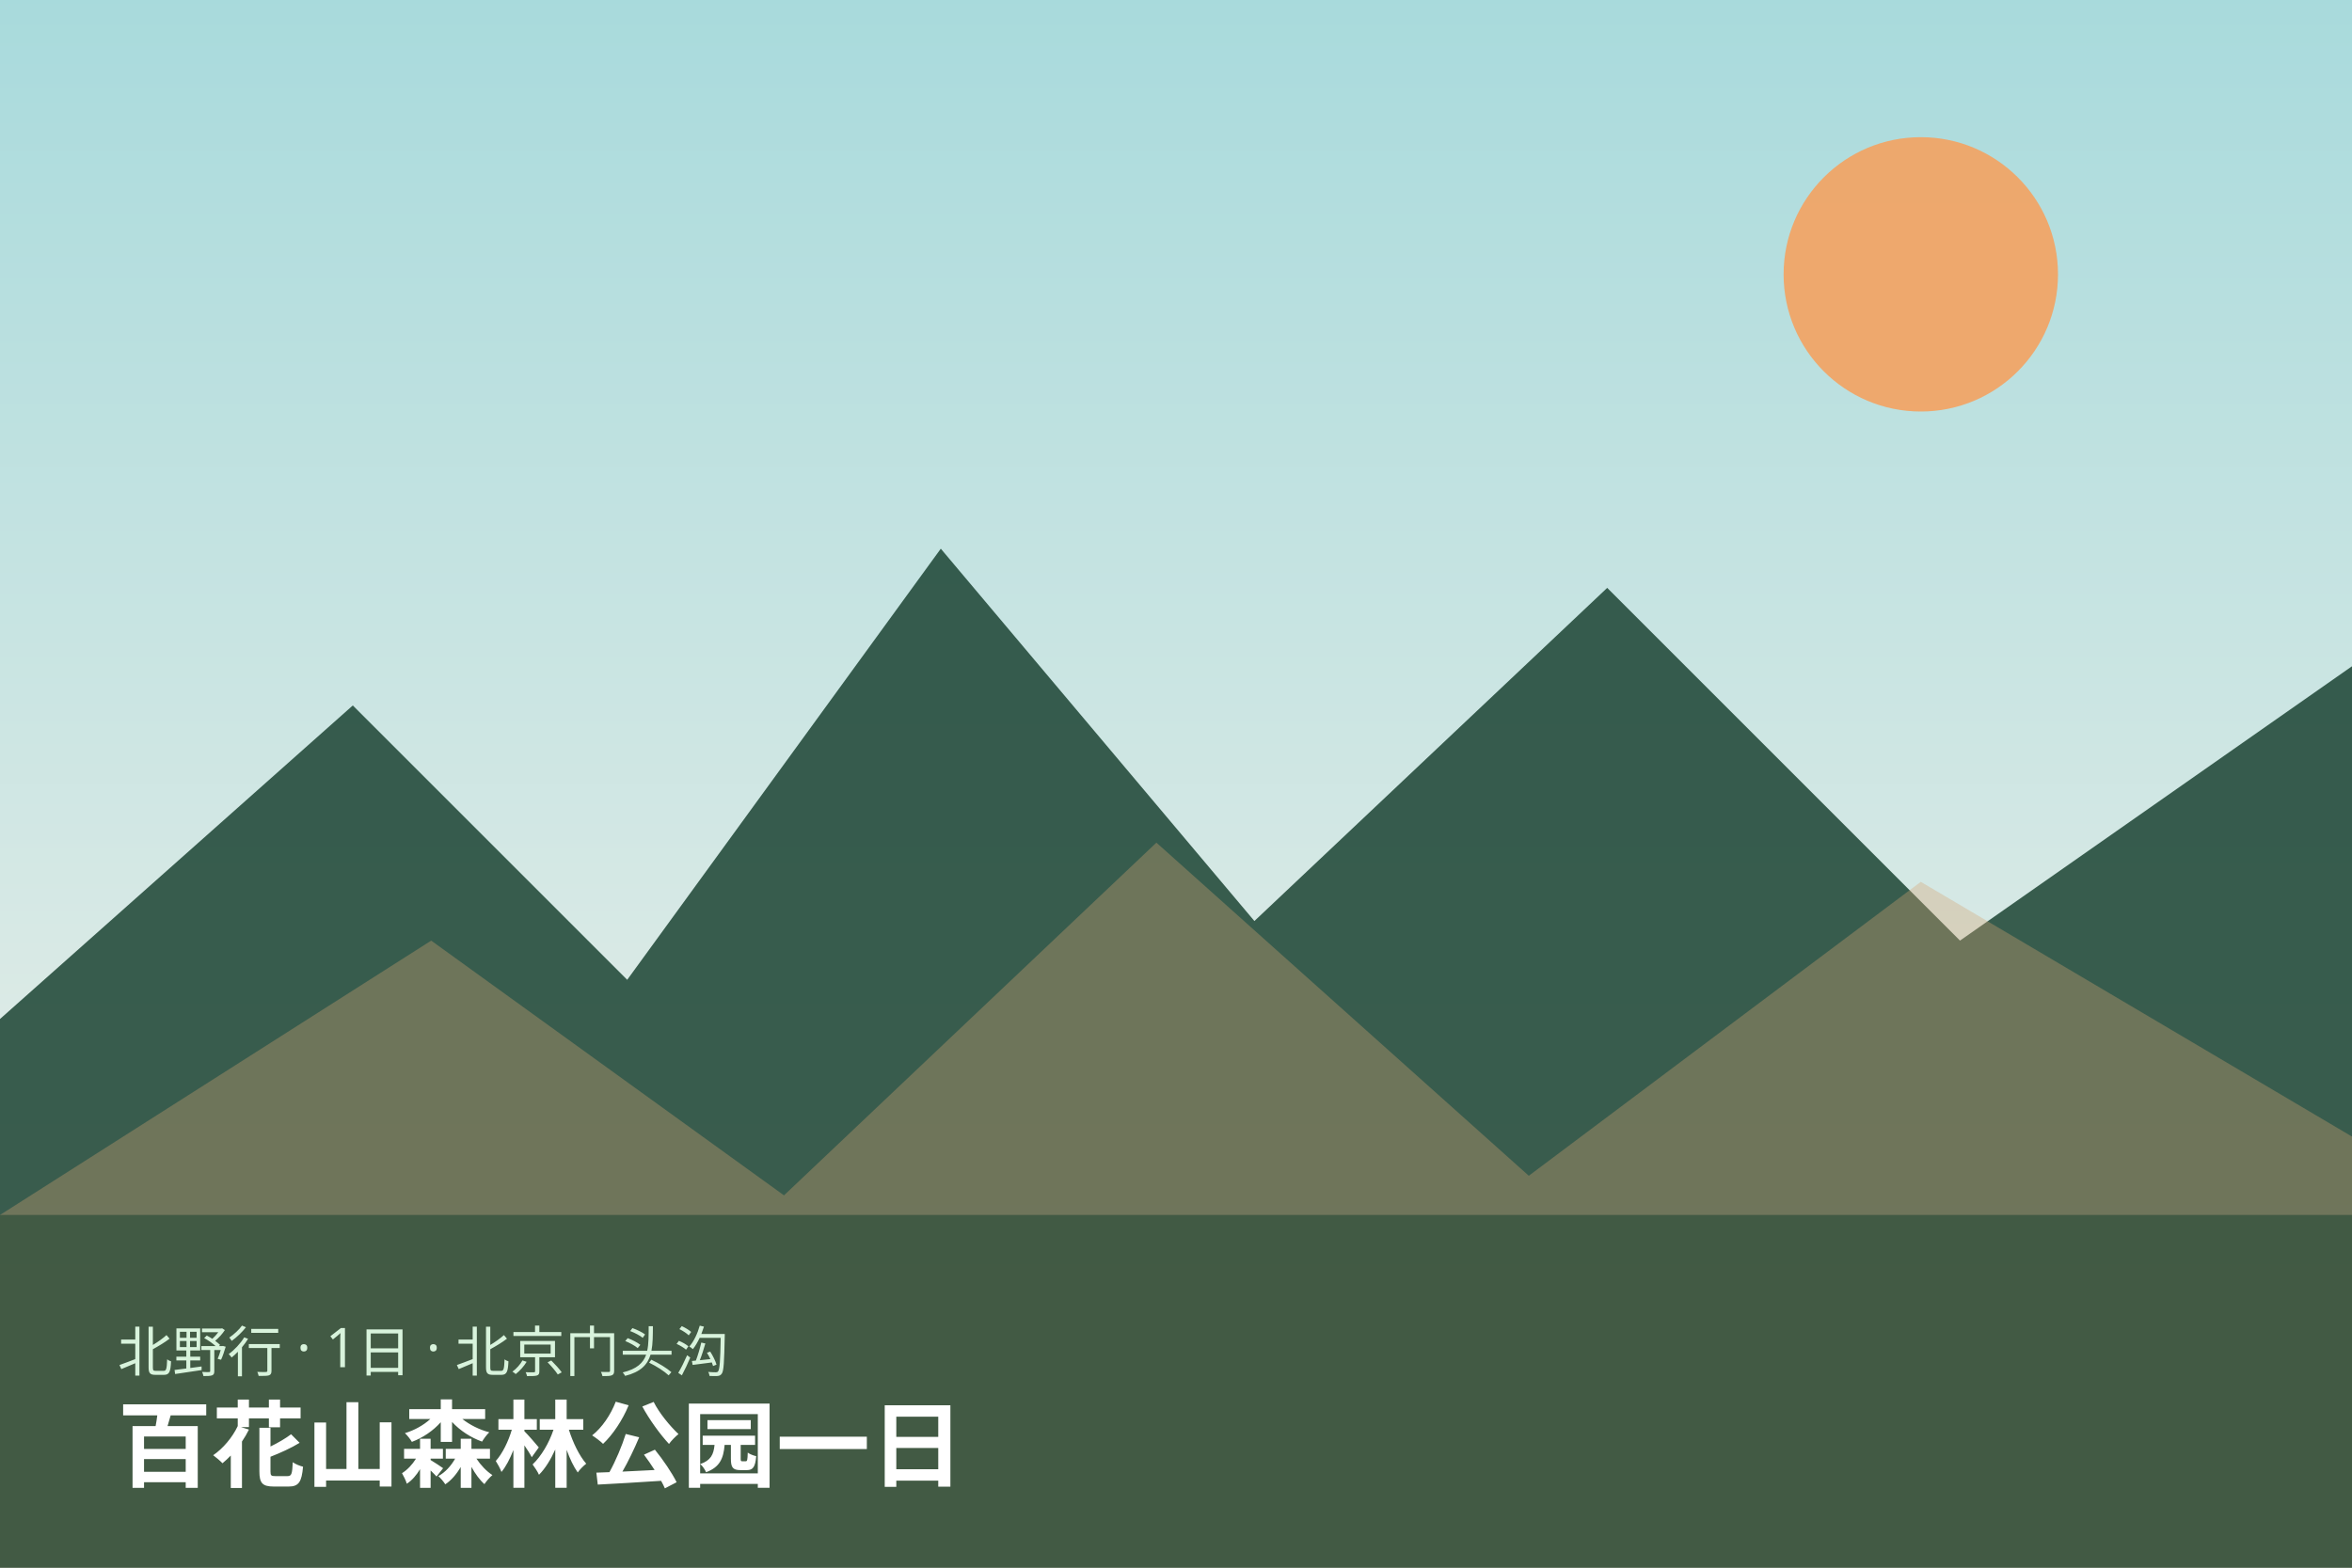
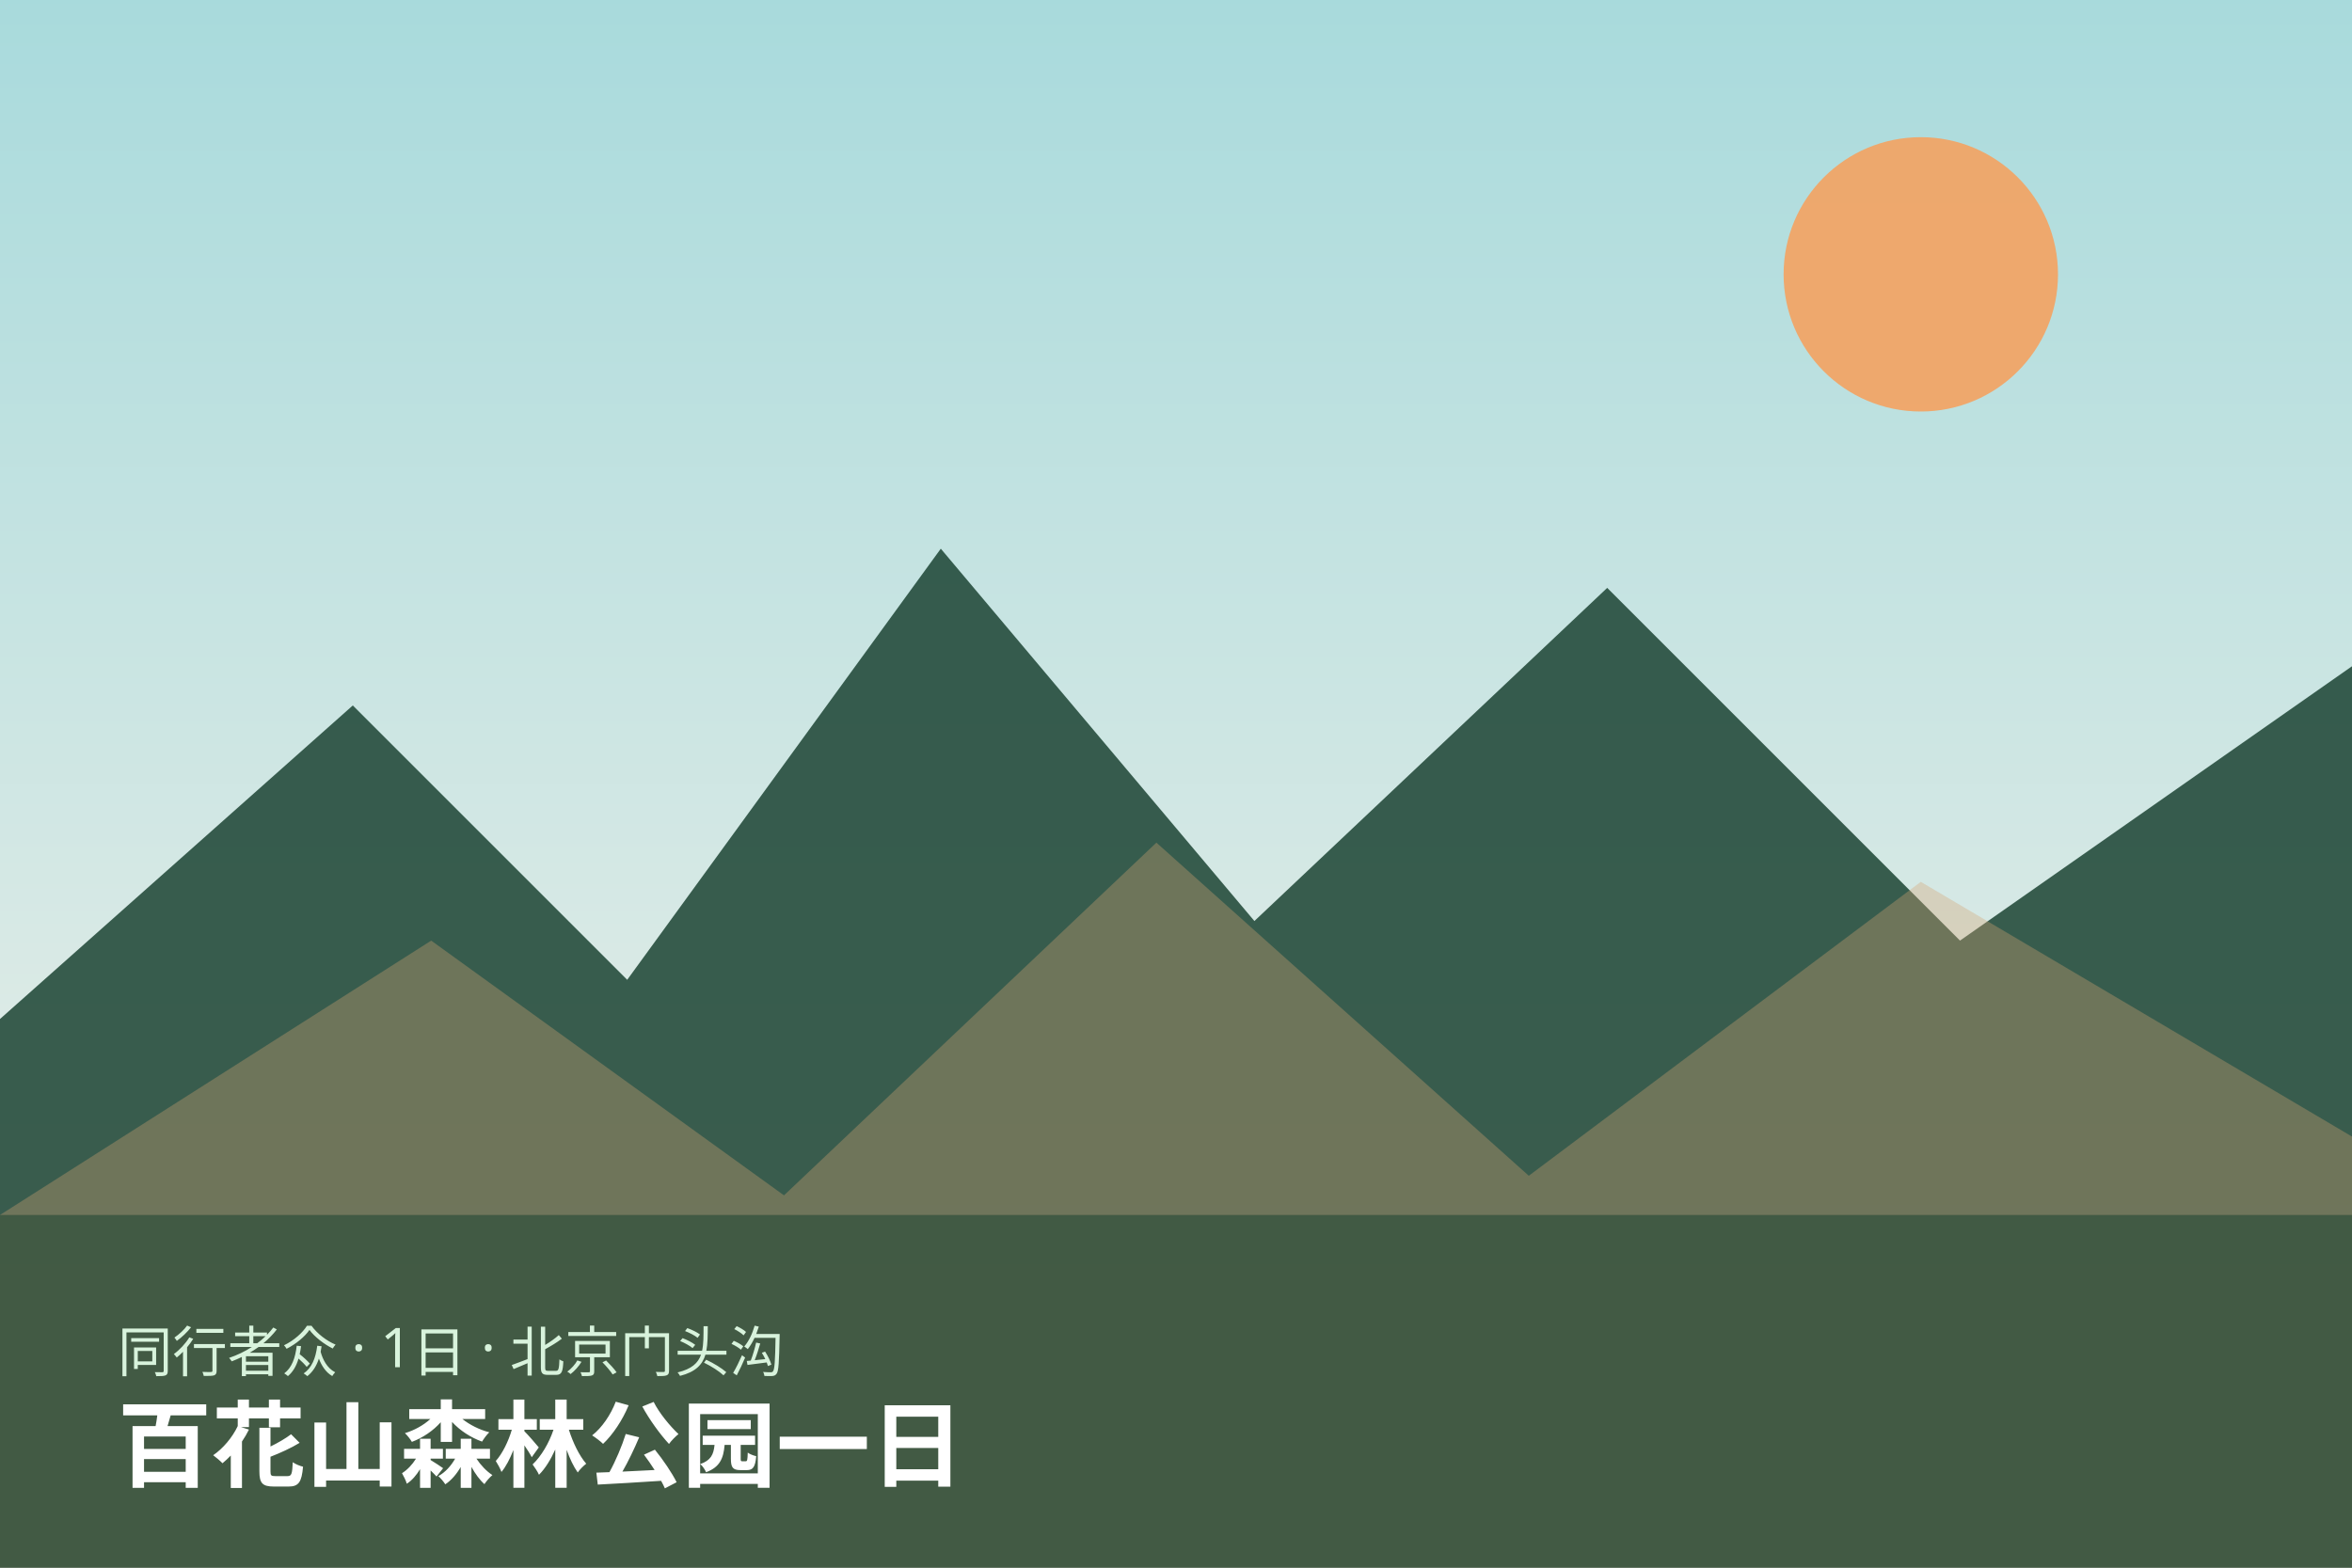
<svg xmlns="http://www.w3.org/2000/svg" width="1200" height="800" viewBox="0 0 1200 800">
  <defs>
    <linearGradient id="sky" x1="0" y1="0" x2="0" y2="1">
      <stop offset="0%" stop-color="#a8dadc" />
      <stop offset="100%" stop-color="#f7f3eb" />
    </linearGradient>
  </defs>
  <rect width="1200" height="800" fill="url(#sky)" />
  <circle cx="980" cy="140" r="70" fill="#f4a261" opacity="0.9" />
  <path d="M0 520 L180 360 L320 500 L480 280 L640 470 L820 300 L1000 480 L1200 340 L1200 800 L0 800 Z" fill="#1b4332" opacity="0.85" />
  <path d="M0 620 L220 480 L400 610 L590 430 L780 600 L980 450 L1200 580 L1200 800 L0 800 Z" fill="#d4a373" opacity="0.35" />
  <rect x="0" y="620" width="1200" height="180" fill="#1b4332" opacity="0.55" />
-   <text x="60" y="700" font-family="PingFang SC, sans-serif" font-size="28" fill="#d8f3dc">北野行 · 1日 · 北京门头沟</text>
+   <text x="60" y="700" font-family="PingFang SC, sans-serif" font-size="28" fill="#d8f3dc">同行者众 · 1日 · 北京门头沟</text>
  <text x="60" y="755" font-family="PingFang SC, sans-serif" font-size="48" font-weight="700" fill="#ffffff">百花山森林公园一日</text>
</svg>
